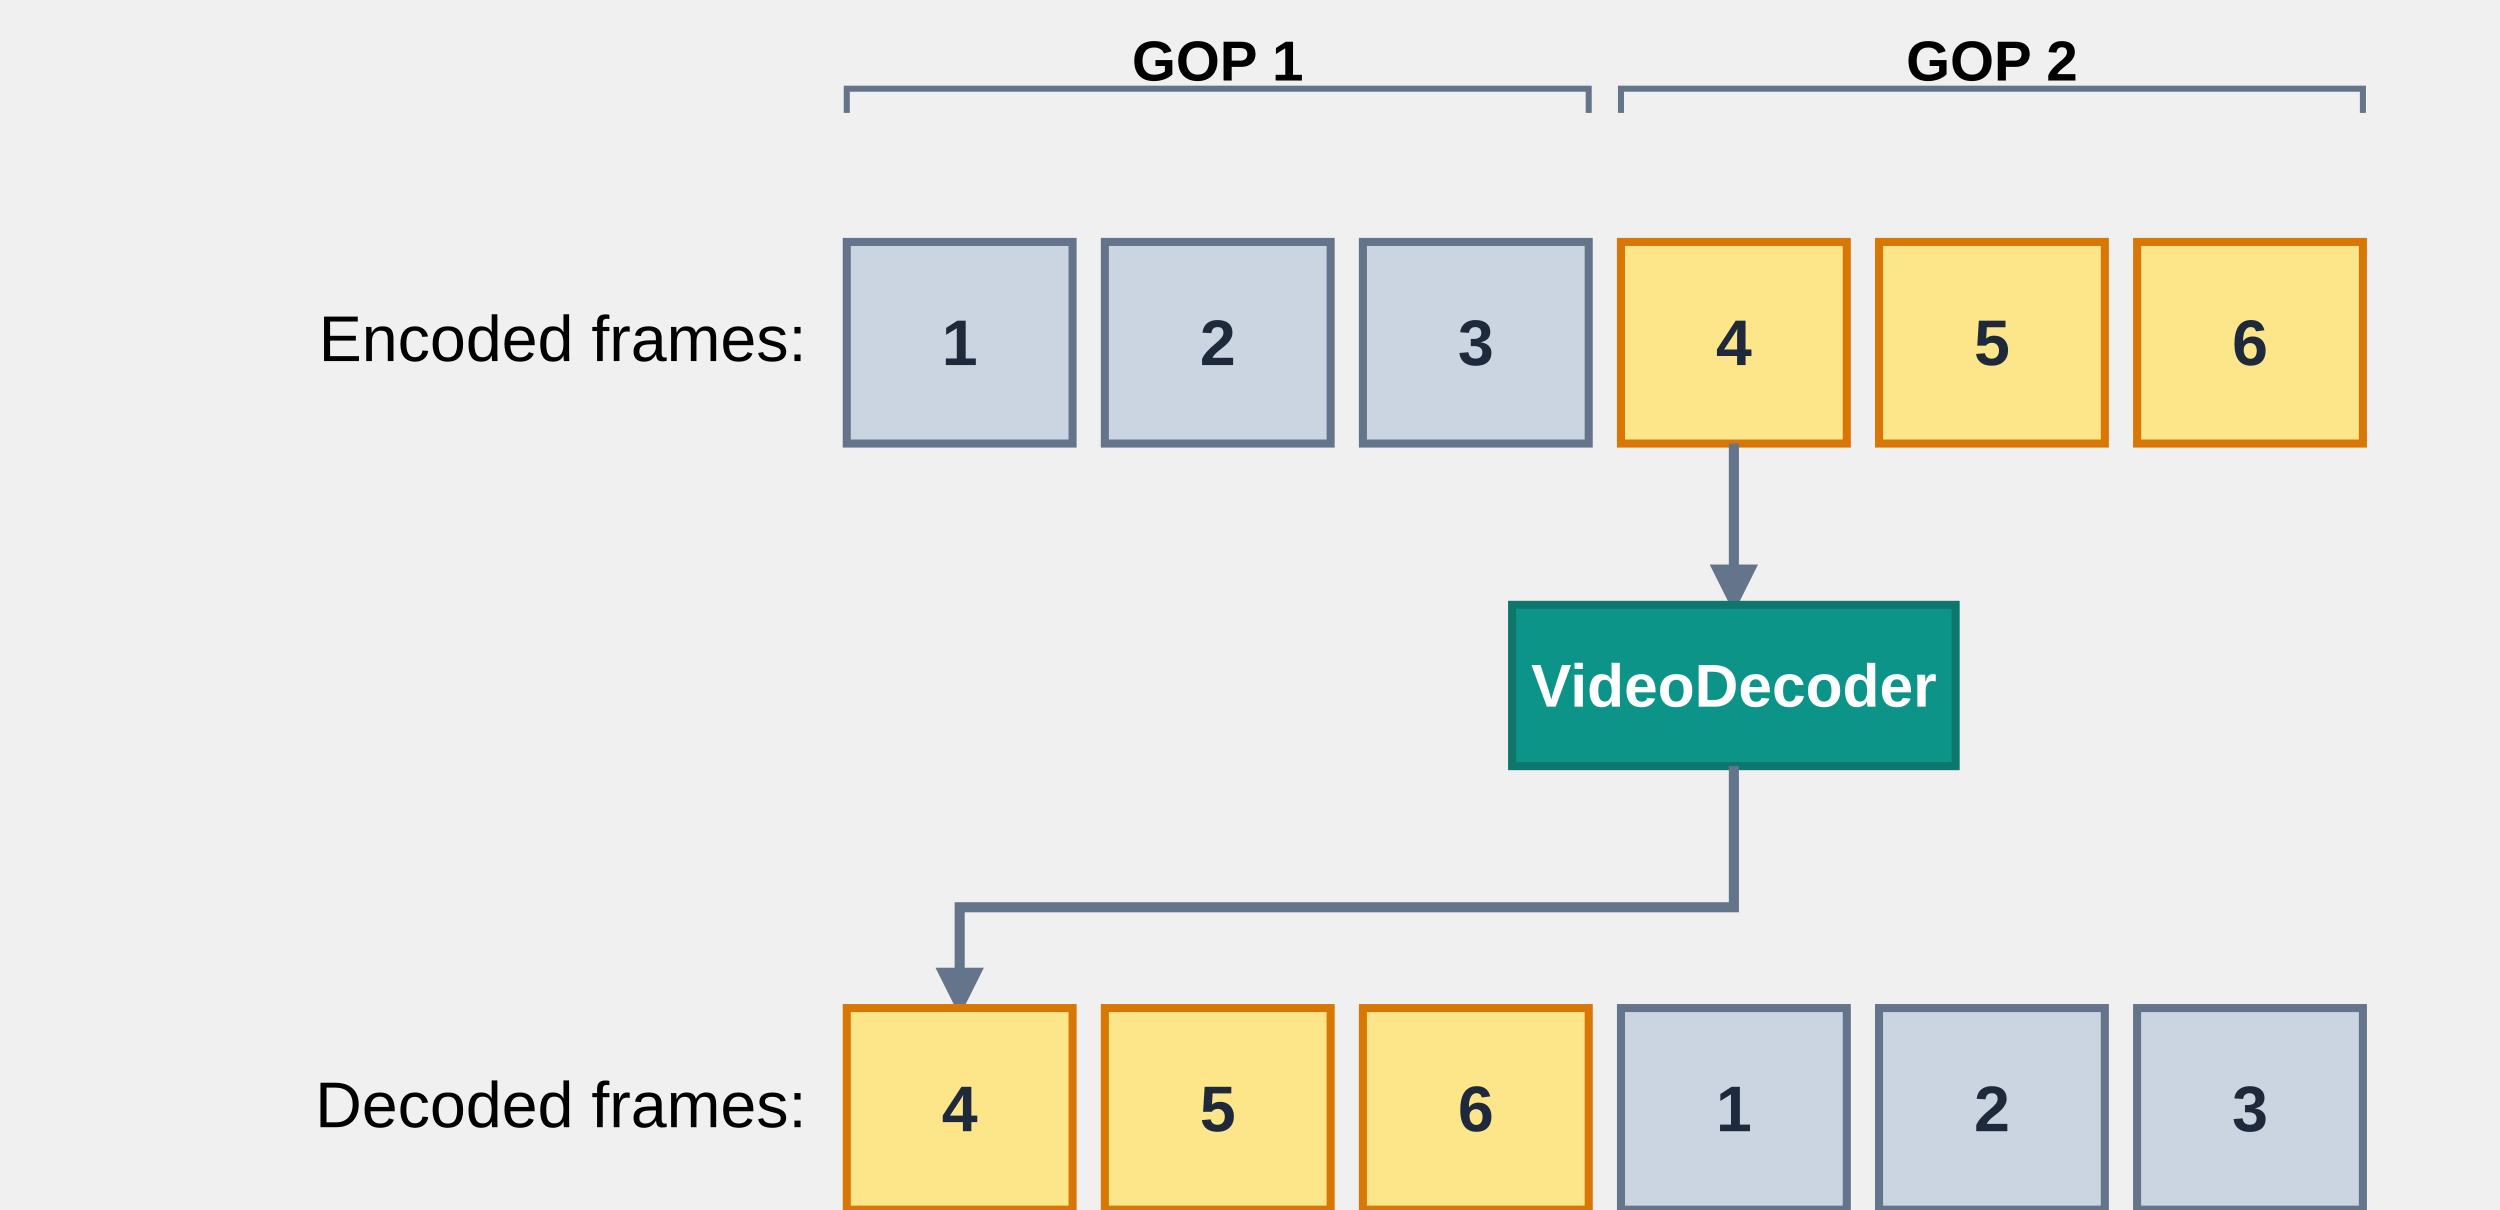
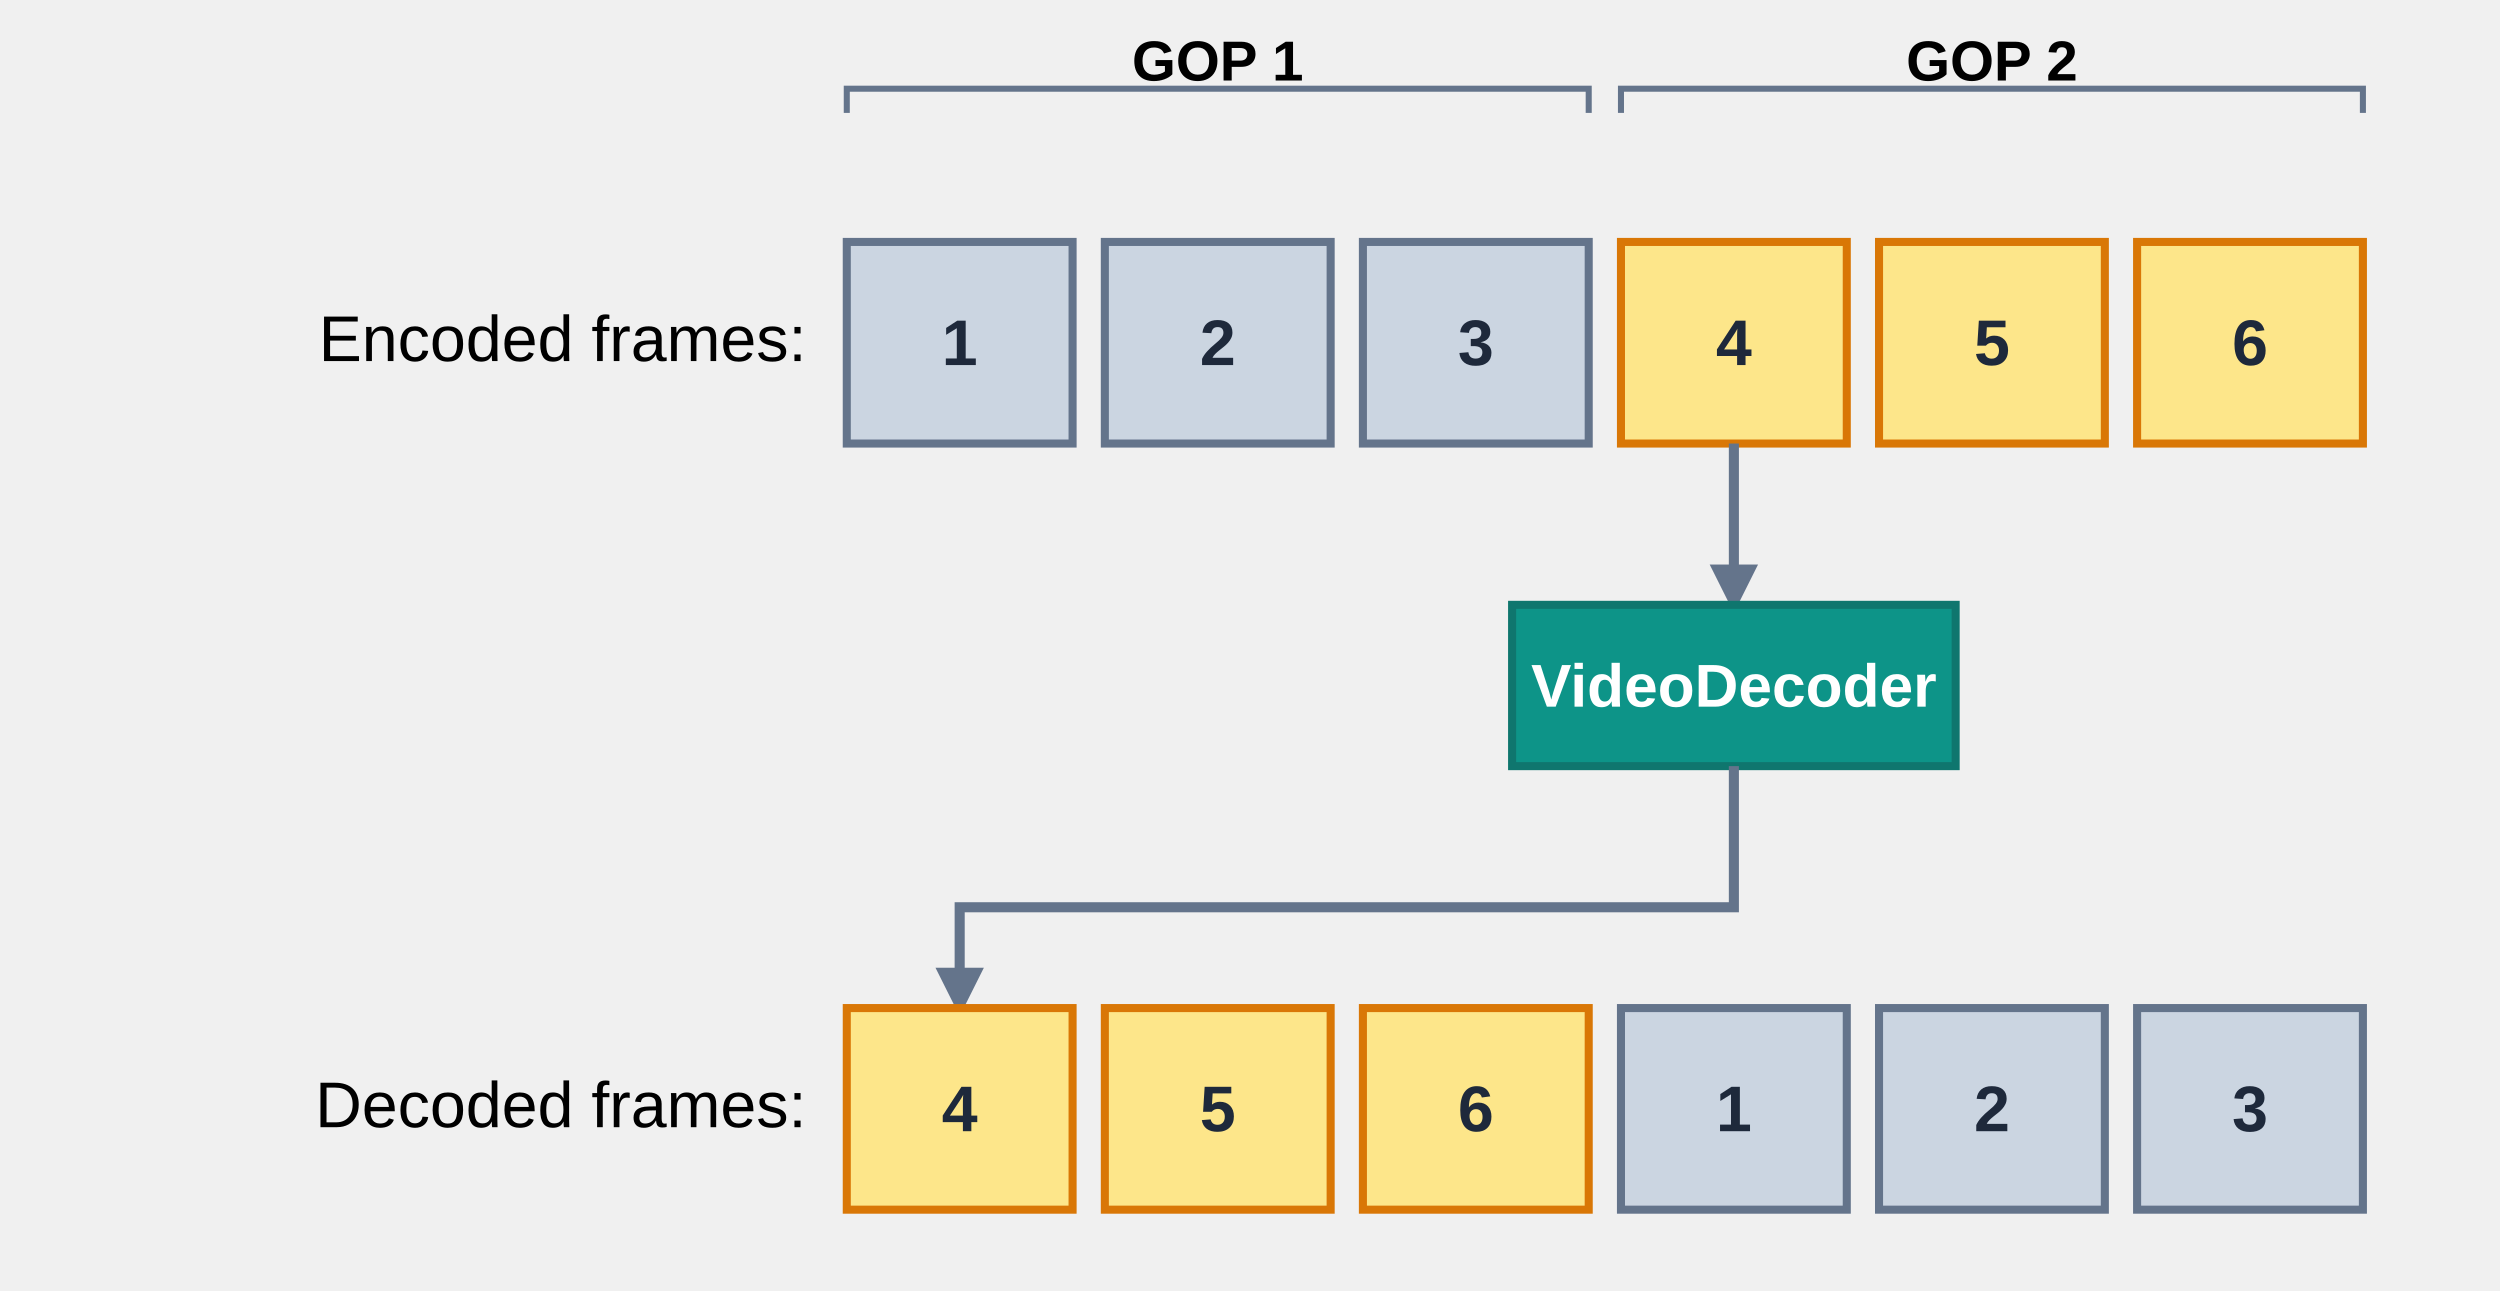
- <svg xmlns="http://www.w3.org/2000/svg" viewBox="0 0 620 300" font-family="Arial, Helvetica, sans-serif">
+ <svg xmlns="http://www.w3.org/2000/svg" viewBox="0 0 620 320" font-family="Arial, Helvetica, sans-serif">
  <style>
    .label { font-size: 16px; fill: #000; text-anchor: end; dominant-baseline: middle; }
    .frame-label { font-size: 16px; fill: #1e293b; text-anchor: middle; dominant-baseline: middle; font-weight: 600; }
    .decoder-label { font-size: 15px; fill: #fff; text-anchor: middle; dominant-baseline: middle; font-weight: 600; }
    .gop-label { font-size: 14px; fill: #000; text-anchor: middle; dominant-baseline: middle; font-weight: 600; }
    .slate { fill: #cbd5e1; stroke: #64748b; stroke-width: 2; }
    .amber { fill: #fde68a; stroke: #d97706; stroke-width: 2; }
    .decoder { fill: #0d9488; stroke: #0f766e; stroke-width: 2; }
    .arrow { stroke: #64748b; stroke-width: 2.5; fill: none; }
    .arrowhead { fill: #64748b; }
    .gop-bracket { stroke: #64748b; stroke-width: 1.5; fill: none; }

    @media (prefers-color-scheme: dark) {
      .label { fill: #e2e8f0; }
      .gop-label { fill: #e2e8f0; }
      .arrow { stroke: #94a3b8; }
      .arrowhead { fill: #94a3b8; }
      .gop-bracket { stroke: #94a3b8; }
    }
  </style>
  <polyline class="gop-bracket" points="210,28 210,22 394,22 394,28" />
  <text class="gop-label" x="302" y="16">GOP 1</text>
  <polyline class="gop-bracket" points="402,28 402,22 586,22 586,28" />
  <text class="gop-label" x="494" y="16">GOP 2</text>
  <text class="label" x="200" y="85">Encoded frames:</text>
  <g>
    <rect class="slate" x="210" y="60" width="56" height="50" />
    <rect class="slate" x="274" y="60" width="56" height="50" />
    <rect class="slate" x="338" y="60" width="56" height="50" />
    <rect class="amber" x="402" y="60" width="56" height="50" />
    <rect class="amber" x="466" y="60" width="56" height="50" />
    <rect class="amber" x="530" y="60" width="56" height="50" />
    <text class="frame-label" x="238" y="86">1</text>
    <text class="frame-label" x="302" y="86">2</text>
    <text class="frame-label" x="366" y="86">3</text>
    <text class="frame-label" x="430" y="86">4</text>
    <text class="frame-label" x="494" y="86">5</text>
    <text class="frame-label" x="558" y="86">6</text>
  </g>
  <line class="arrow" x1="430" y1="110" x2="430" y2="147" />
  <polygon class="arrowhead" points="430,152 424,140 436,140" />
  <rect class="decoder" x="375" y="150" width="110" height="40" />
  <text class="decoder-label" x="430" y="171">VideoDecoder</text>
  <polyline class="arrow" points="430,190 430,225 238,225 238,247" />
  <polygon class="arrowhead" points="238,252 232,240 244,240" />
  <text class="label" x="200" y="275">Decoded frames:</text>
  <g>
    <rect class="amber" x="210" y="250" width="56" height="50" />
    <rect class="amber" x="274" y="250" width="56" height="50" />
    <rect class="amber" x="338" y="250" width="56" height="50" />
    <rect class="slate" x="402" y="250" width="56" height="50" />
    <rect class="slate" x="466" y="250" width="56" height="50" />
    <rect class="slate" x="530" y="250" width="56" height="50" />
    <text class="frame-label" x="238" y="276">4</text>
    <text class="frame-label" x="302" y="276">5</text>
    <text class="frame-label" x="366" y="276">6</text>
    <text class="frame-label" x="430" y="276">1</text>
    <text class="frame-label" x="494" y="276">2</text>
    <text class="frame-label" x="558" y="276">3</text>
  </g>
</svg>
